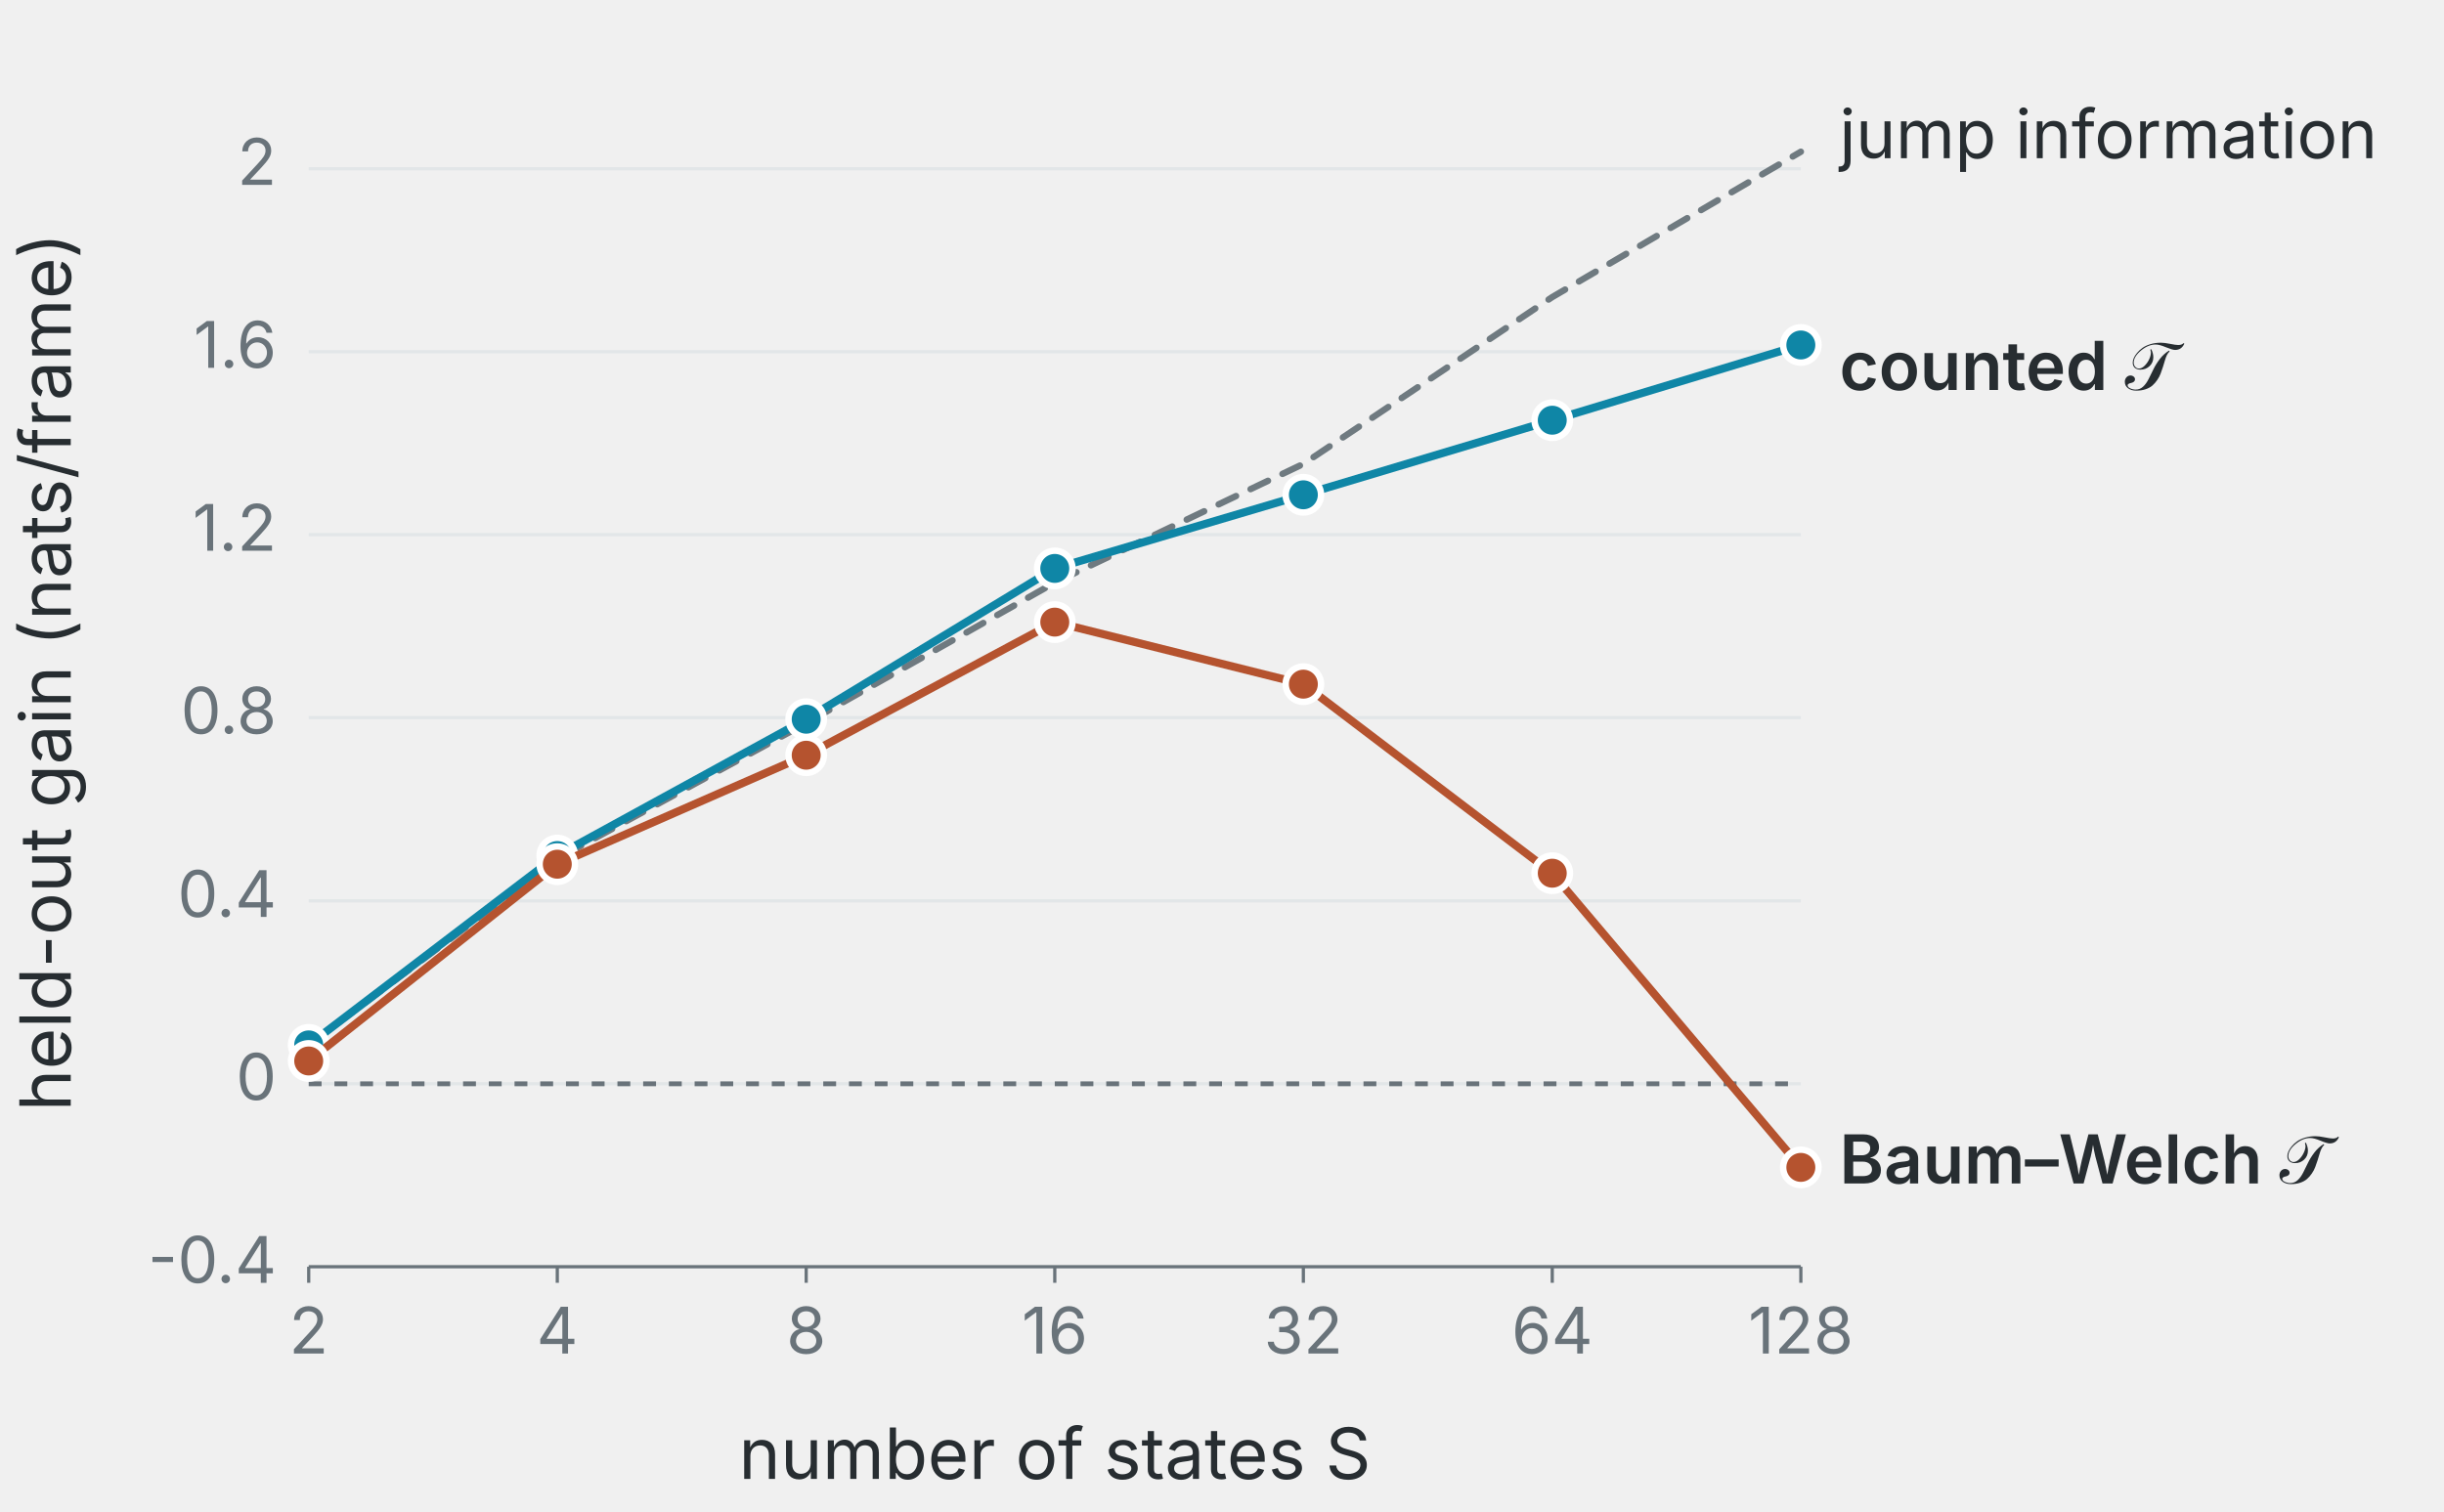
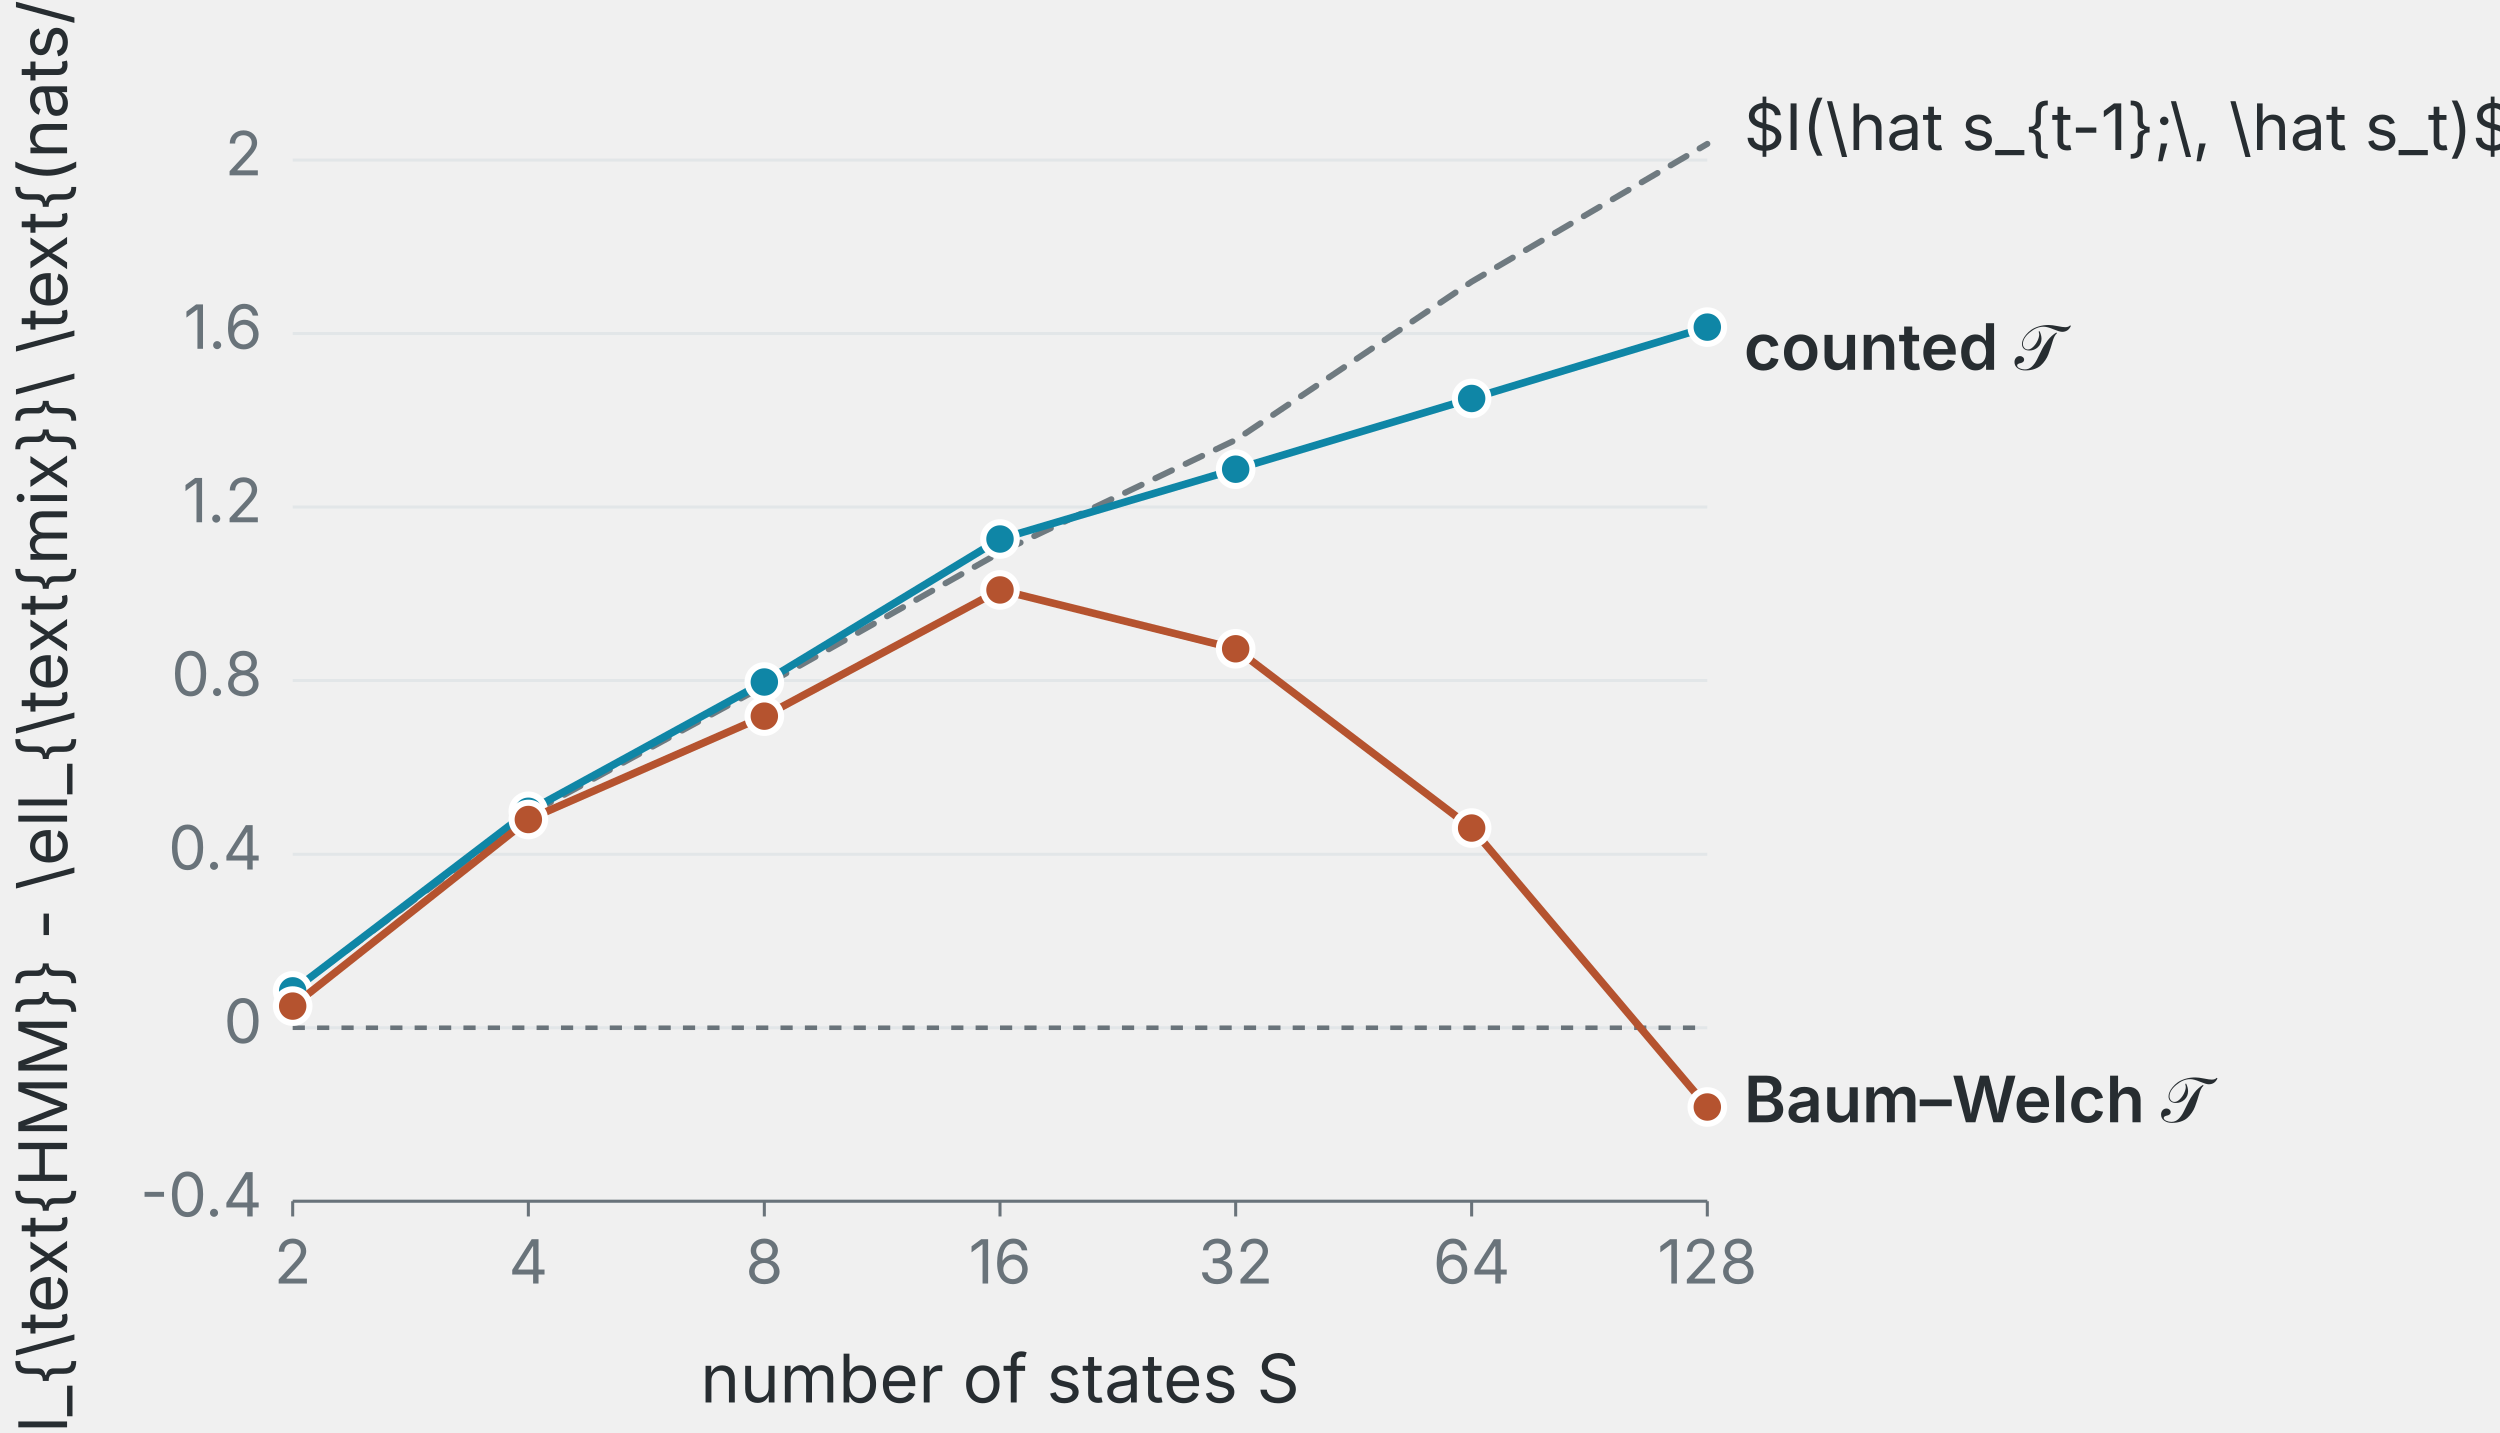
- <svg xmlns="http://www.w3.org/2000/svg" viewBox="0 0 760 470" width="760" height="470" role="img" aria-label="Held-out gain from the dynamics against S, for the Baum-Welch and the counted transition matrix">
+ <svg xmlns="http://www.w3.org/2000/svg" viewBox="0 0 820 470" width="820" height="470" role="img" aria-label="Held-out gain from the dynamics against S, for the Baum-Welch and the counted transition matrix">
  <line x1="96" x2="560" y1="394.0" y2="394.0" stroke="#e2e6e8" stroke-width="1" />
  <text x="86.0" y="399.0" font-size="20" text-anchor="end" fill="#69737a" font-weight="400" font-family="Inter, Century Gothic, sans-serif">-0.4</text>
  <line x1="96" x2="560" y1="337.1" y2="337.1" stroke="#e2e6e8" stroke-width="1" />
  <text x="86.0" y="342.1" font-size="20" text-anchor="end" fill="#69737a" font-weight="400" font-family="Inter, Century Gothic, sans-serif">0</text>
  <line x1="96" x2="560" y1="280.2" y2="280.2" stroke="#e2e6e8" stroke-width="1" />
  <text x="86.0" y="285.2" font-size="20" text-anchor="end" fill="#69737a" font-weight="400" font-family="Inter, Century Gothic, sans-serif">0.4</text>
  <line x1="96" x2="560" y1="223.2" y2="223.2" stroke="#e2e6e8" stroke-width="1" />
  <text x="86.0" y="228.2" font-size="20" text-anchor="end" fill="#69737a" font-weight="400" font-family="Inter, Century Gothic, sans-serif">0.8</text>
  <line x1="96" x2="560" y1="166.3" y2="166.3" stroke="#e2e6e8" stroke-width="1" />
  <text x="86.0" y="171.3" font-size="20" text-anchor="end" fill="#69737a" font-weight="400" font-family="Inter, Century Gothic, sans-serif">1.2</text>
  <line x1="96" x2="560" y1="109.4" y2="109.4" stroke="#e2e6e8" stroke-width="1" />
  <text x="86.0" y="114.4" font-size="20" text-anchor="end" fill="#69737a" font-weight="400" font-family="Inter, Century Gothic, sans-serif">1.6</text>
  <line x1="96" x2="560" y1="52.5" y2="52.5" stroke="#e2e6e8" stroke-width="1" />
  <text x="86.0" y="57.5" font-size="20" text-anchor="end" fill="#69737a" font-weight="400" font-family="Inter, Century Gothic, sans-serif">2</text>
  <line x1="96.0" x2="96.0" y1="394" y2="399" stroke="#69737a" stroke-width="1" />
  <text x="96.0" y="421.0" font-size="20" text-anchor="middle" fill="#69737a" font-weight="400" font-family="Inter, Century Gothic, sans-serif">2</text>
  <line x1="173.3" x2="173.3" y1="394" y2="399" stroke="#69737a" stroke-width="1" />
  <text x="173.3" y="421.0" font-size="20" text-anchor="middle" fill="#69737a" font-weight="400" font-family="Inter, Century Gothic, sans-serif">4</text>
  <line x1="250.7" x2="250.7" y1="394" y2="399" stroke="#69737a" stroke-width="1" />
  <text x="250.7" y="421.0" font-size="20" text-anchor="middle" fill="#69737a" font-weight="400" font-family="Inter, Century Gothic, sans-serif">8</text>
  <line x1="328.0" x2="328.0" y1="394" y2="399" stroke="#69737a" stroke-width="1" />
  <text x="328.0" y="421.0" font-size="20" text-anchor="middle" fill="#69737a" font-weight="400" font-family="Inter, Century Gothic, sans-serif">16</text>
  <line x1="405.3" x2="405.3" y1="394" y2="399" stroke="#69737a" stroke-width="1" />
  <text x="405.3" y="421.0" font-size="20" text-anchor="middle" fill="#69737a" font-weight="400" font-family="Inter, Century Gothic, sans-serif">32</text>
  <line x1="482.7" x2="482.7" y1="394" y2="399" stroke="#69737a" stroke-width="1" />
  <text x="482.7" y="421.0" font-size="20" text-anchor="middle" fill="#69737a" font-weight="400" font-family="Inter, Century Gothic, sans-serif">64</text>
  <line x1="560.0" x2="560.0" y1="394" y2="399" stroke="#69737a" stroke-width="1" />
  <text x="560.0" y="421.0" font-size="20" text-anchor="middle" fill="#69737a" font-weight="400" font-family="Inter, Century Gothic, sans-serif">128</text>
  <line x1="96" x2="560" y1="394" y2="394" stroke="#69737a" stroke-width="1" />
  <text x="328.0" y="460.0" font-size="22" text-anchor="middle" fill="#272d31" font-weight="400" font-family="Inter, Century Gothic, sans-serif">number of states S</text>
-   <text x="22.0" y="209.0" font-size="22" text-anchor="middle" fill="#272d31" font-weight="400" font-family="Inter, Century Gothic, sans-serif" transform="rotate(-90 22 209.0)">held-out gain (nats/frame)</text>
+   <text x="22.0" y="209.0" font-size="22" text-anchor="middle" fill="#272d31" font-weight="400" font-family="Inter, Century Gothic, sans-serif" transform="rotate(-90 22 209.0)">$\ell_{\text{HMM}} - \ell_{\text{mix}}\ \text{(nats/frame)}$</text>
  <line x1="96" x2="560" y1="337.1" y2="337.1" stroke="#69737a" stroke-width="1.5" stroke-dasharray="4 4" />
  <polyline points="96.0,325.0 173.3,267.1 250.7,224.9 328.0,181.2 405.3,144.3 482.7,92.4 560.0,47.2" fill="none" stroke="#6f7a80" stroke-width="2" stroke-linejoin="round" stroke-linecap="round" stroke-dasharray="6 5" />
  <polyline points="96.0,325.0 173.3,266.1 250.7,223.7 328.0,176.8 405.3,153.9 482.7,130.7 560.0,107.3" fill="none" stroke="#0f86a6" stroke-width="2.5" stroke-linejoin="round" stroke-linecap="round" />
  <circle cx="96.0" cy="325.0" r="5.5" fill="#0f86a6" stroke="#ffffff" stroke-width="2" />
  <circle cx="173.3" cy="266.1" r="5.5" fill="#0f86a6" stroke="#ffffff" stroke-width="2" />
  <circle cx="250.7" cy="223.7" r="5.5" fill="#0f86a6" stroke="#ffffff" stroke-width="2" />
  <circle cx="328.0" cy="176.8" r="5.5" fill="#0f86a6" stroke="#ffffff" stroke-width="2" />
  <circle cx="405.3" cy="153.9" r="5.5" fill="#0f86a6" stroke="#ffffff" stroke-width="2" />
  <circle cx="482.7" cy="130.7" r="5.5" fill="#0f86a6" stroke="#ffffff" stroke-width="2" />
  <circle cx="560.0" cy="107.3" r="5.5" fill="#0f86a6" stroke="#ffffff" stroke-width="2" />
  <polyline points="96.0,330.0 173.3,268.8 250.7,234.9 328.0,193.5 405.3,212.8 482.7,271.6 560.0,363.1" fill="none" stroke="#b5532f" stroke-width="2.5" stroke-linejoin="round" stroke-linecap="round" />
  <circle cx="96.0" cy="330.0" r="5.5" fill="#b5532f" stroke="#ffffff" stroke-width="2" />
  <circle cx="173.3" cy="268.8" r="5.5" fill="#b5532f" stroke="#ffffff" stroke-width="2" />
  <circle cx="250.7" cy="234.9" r="5.5" fill="#b5532f" stroke="#ffffff" stroke-width="2" />
  <circle cx="328.0" cy="193.5" r="5.5" fill="#b5532f" stroke="#ffffff" stroke-width="2" />
  <circle cx="405.3" cy="212.8" r="5.5" fill="#b5532f" stroke="#ffffff" stroke-width="2" />
  <circle cx="482.7" cy="271.6" r="5.5" fill="#b5532f" stroke="#ffffff" stroke-width="2" />
  <circle cx="560.0" cy="363.1" r="5.5" fill="#b5532f" stroke="#ffffff" stroke-width="2" />
-   <text x="572.0" y="49.2" font-size="21" text-anchor="start" fill="#272d31" font-weight="400" font-family="Inter, Century Gothic, sans-serif">jump information</text>
+   <text x="572.0" y="49.2" font-size="21" text-anchor="start" fill="#272d31" font-weight="400" font-family="Inter, Century Gothic, sans-serif">$I(\hat s_{t-1};\, \hat s_t)$</text>
  <text x="572.0" y="121.3" font-size="21" text-anchor="start" fill="#272d31" font-weight="600" font-family="Inter, Century Gothic, sans-serif">counted 𝒯</text>
  <text x="572.0" y="368.1" font-size="21" text-anchor="start" fill="#272d31" font-weight="600" font-family="Inter, Century Gothic, sans-serif">Baum–Welch 𝒯</text>
</svg>
